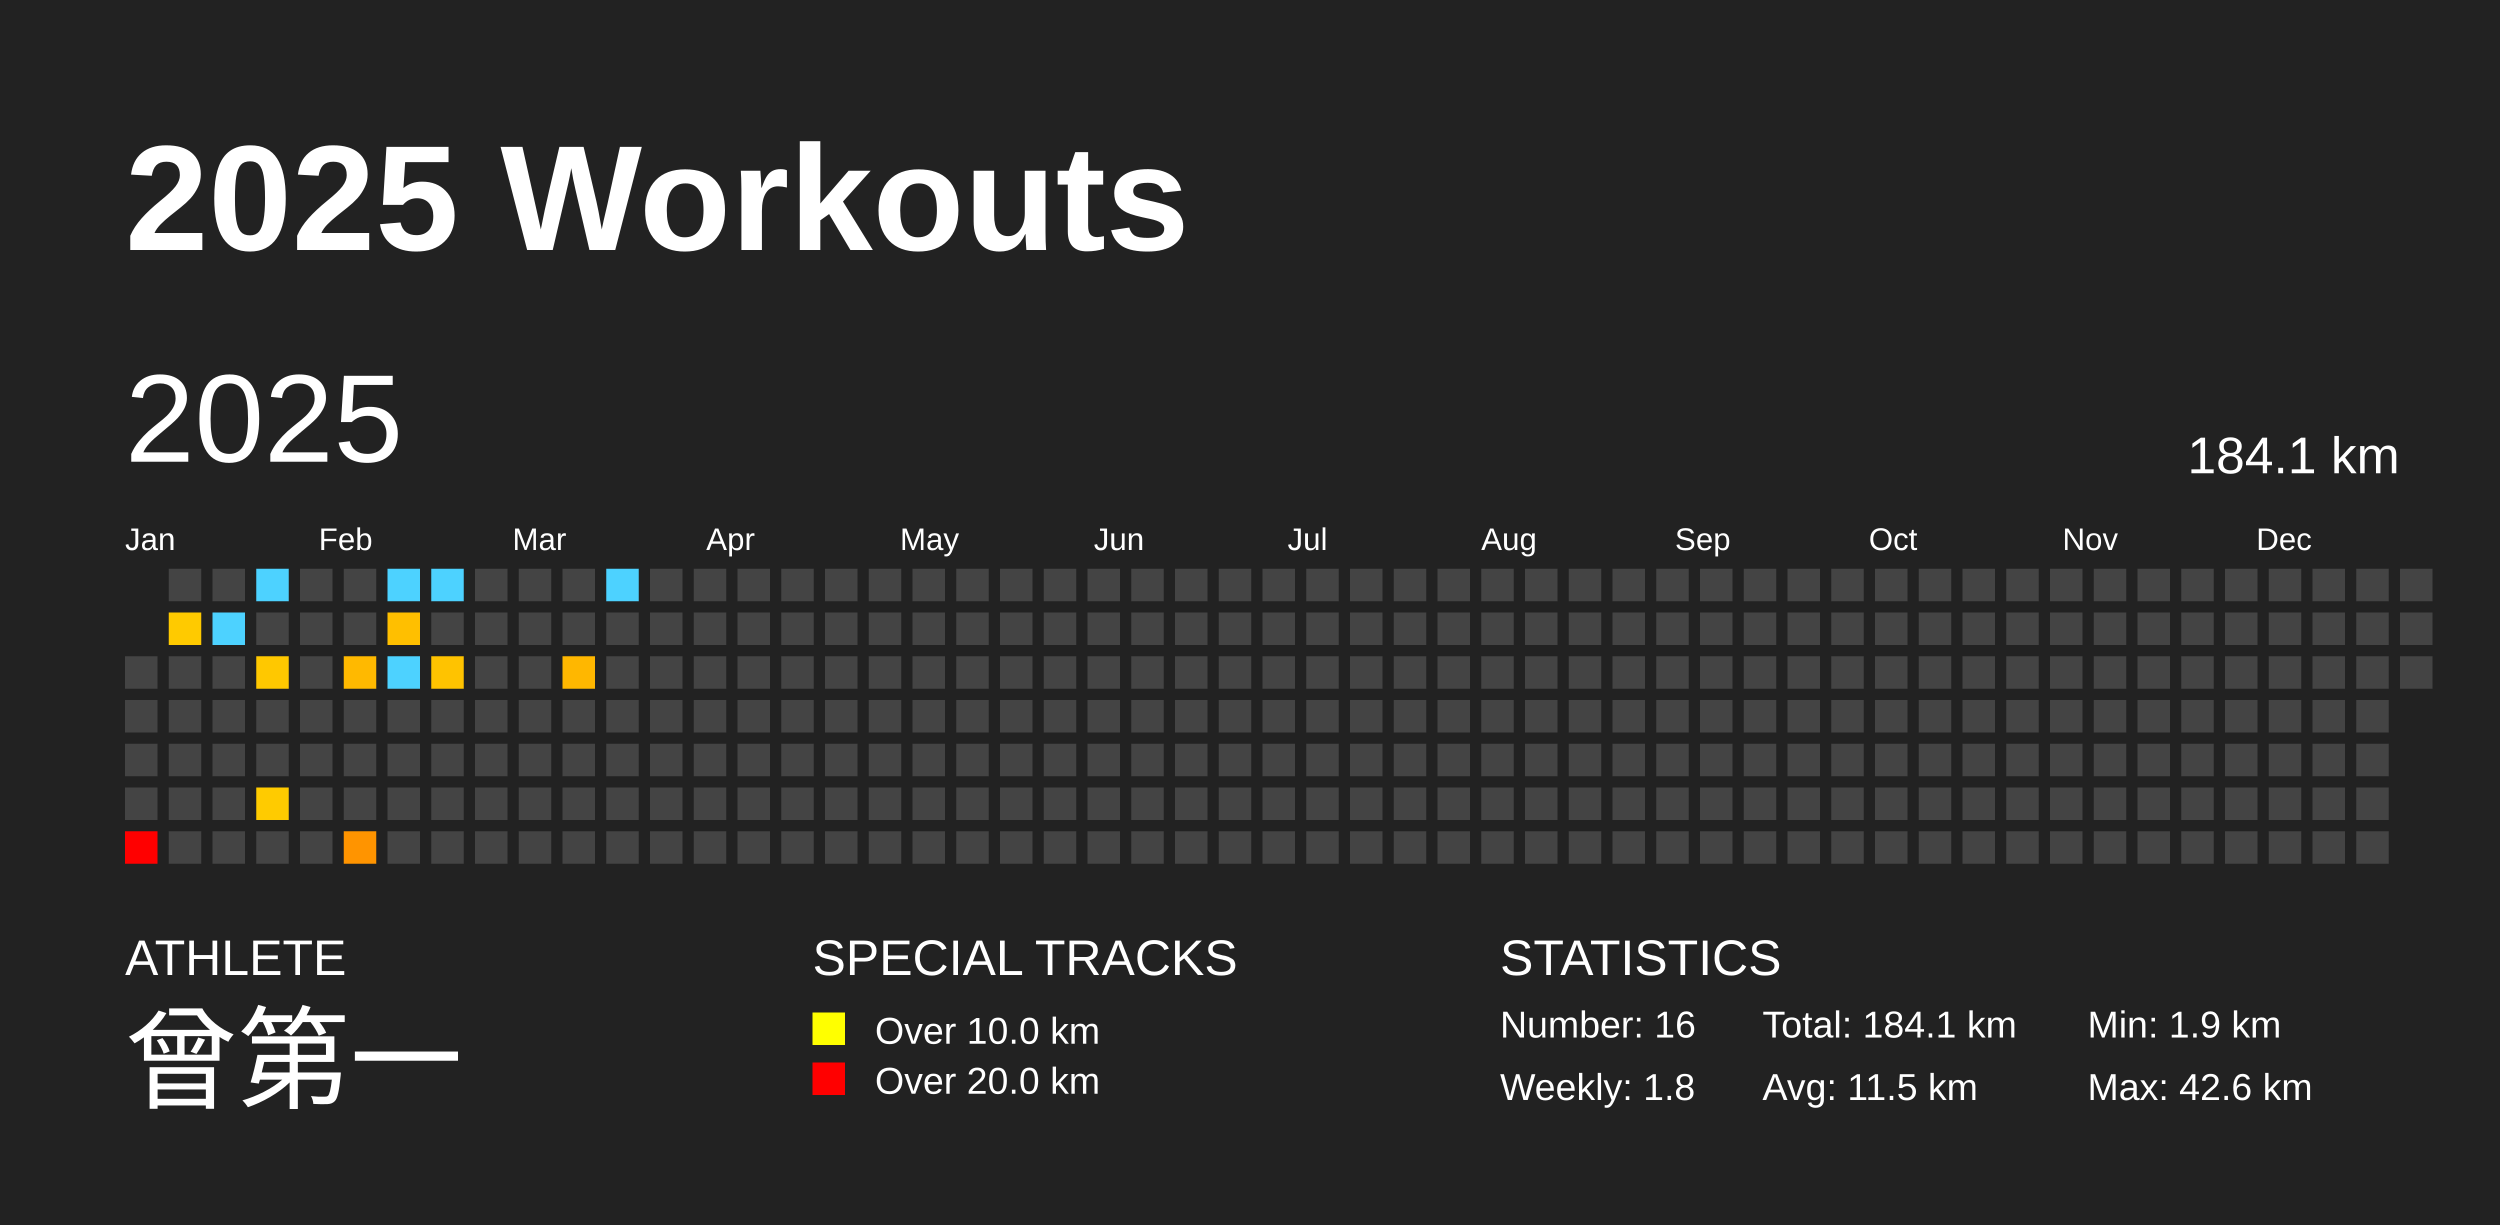
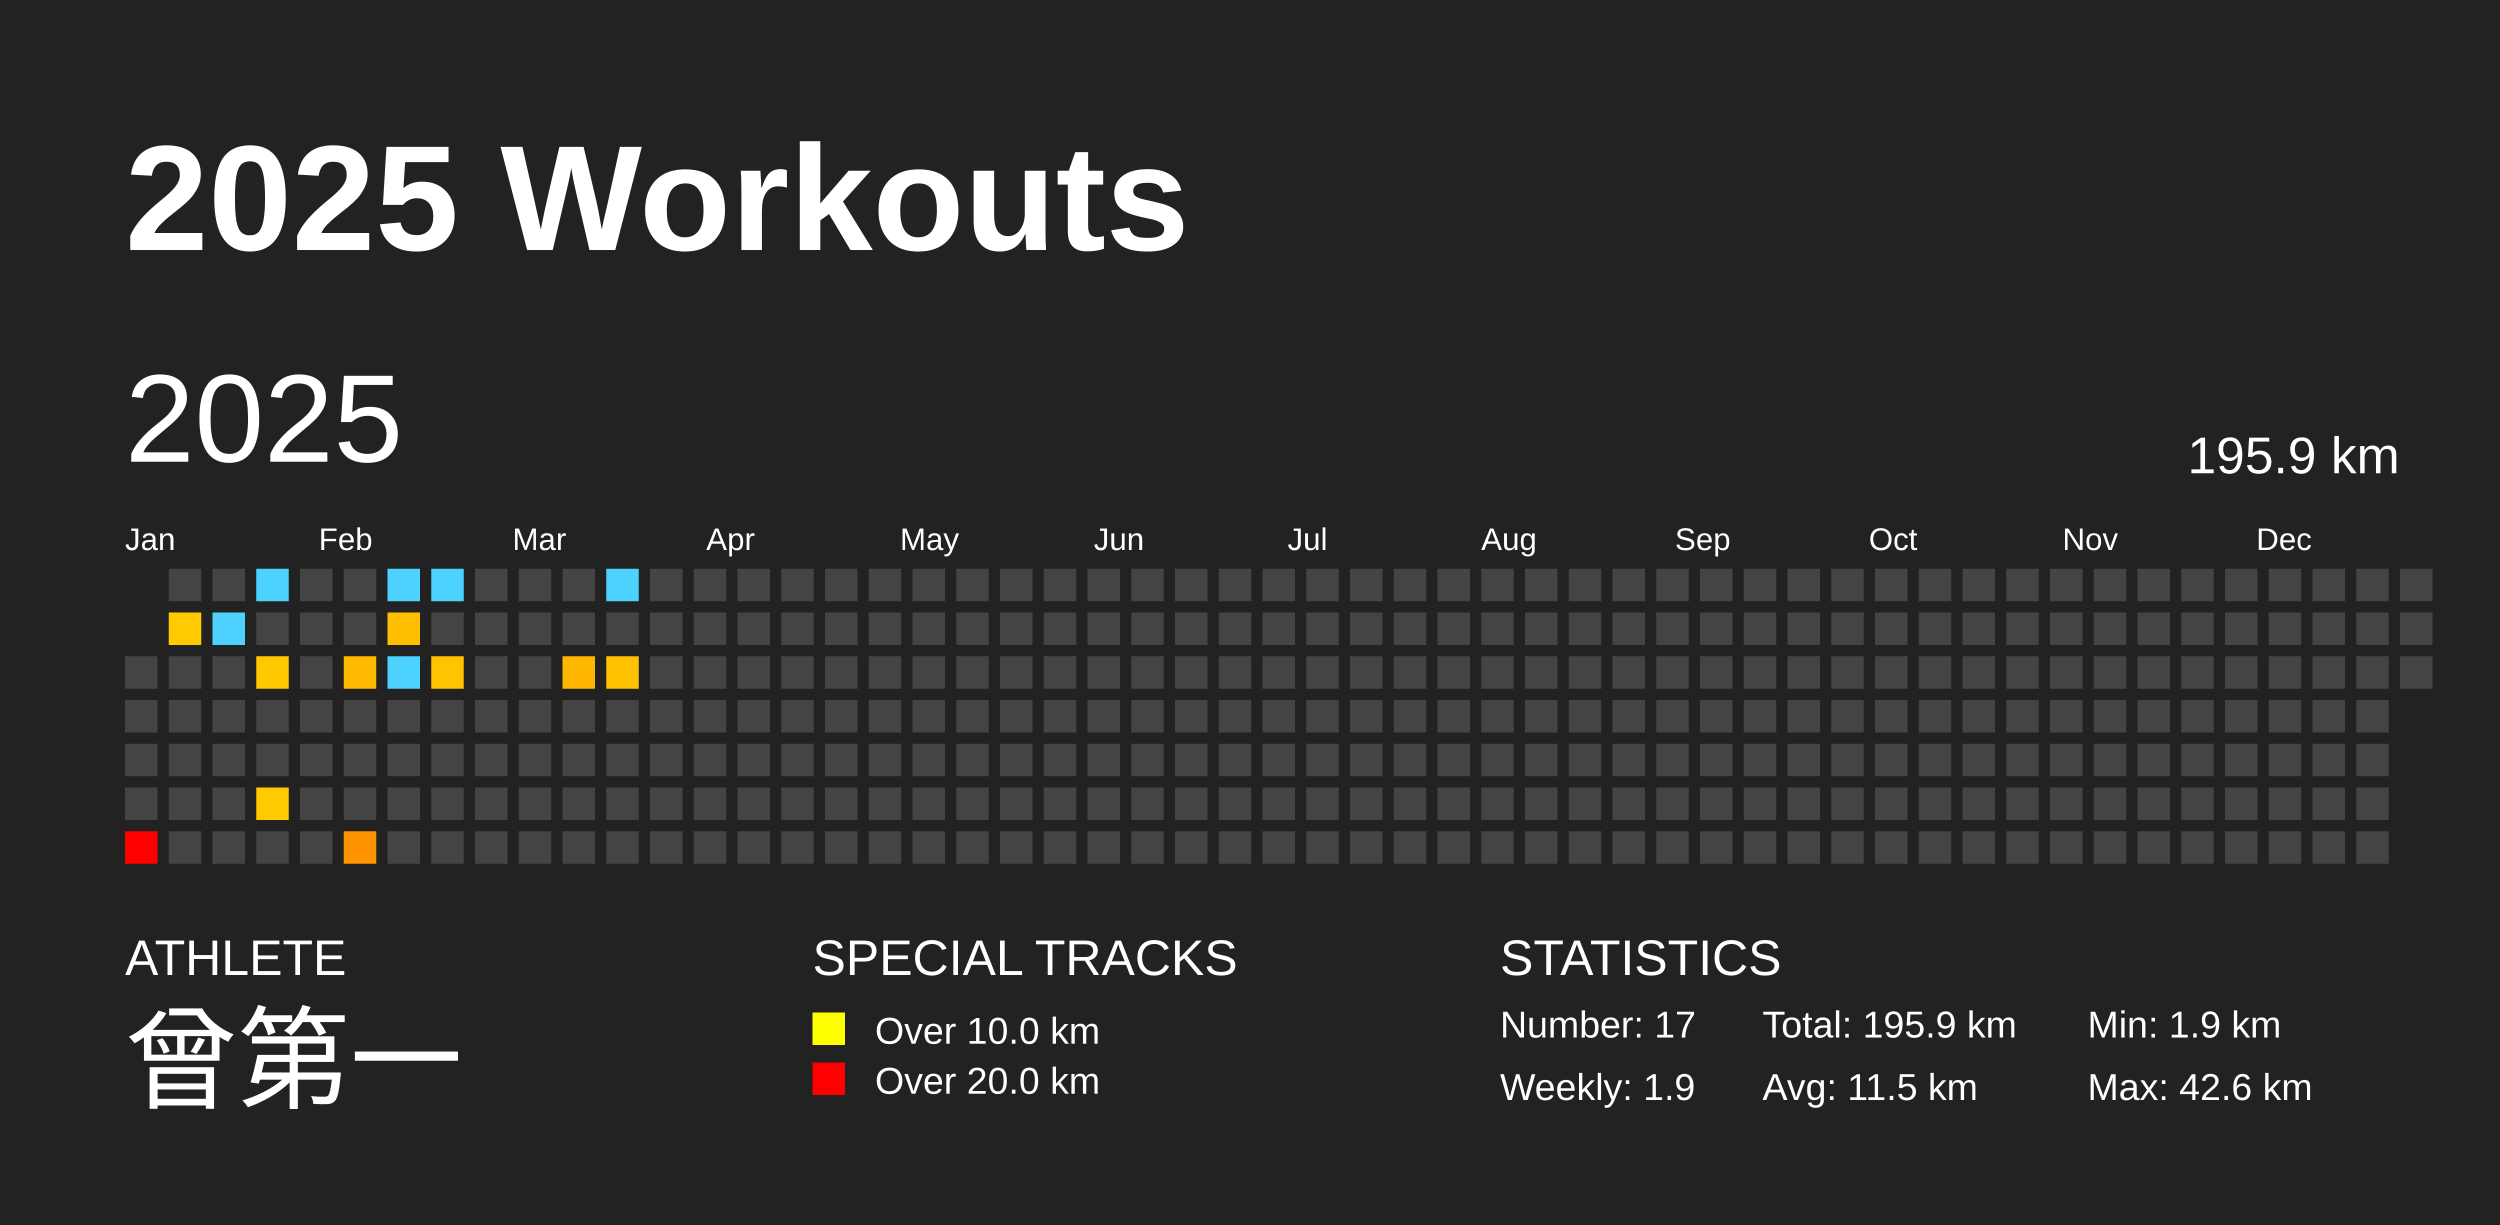
<svg xmlns="http://www.w3.org/2000/svg" baseProfile="full" height="98mm" version="1.1" viewBox="0,0,200,98" width="200mm">
  <defs />
  <rect fill="#222222" height="98" width="200" x="0" y="0" />
  <text fill="#FFFFFF" style="font-size:12px; font-family:Arial; font-weight:bold;" x="10" y="20">2025 Workouts</text>
  <text fill="#FFFFFF" style="font-size:4px; font-family:Arial" x="10" y="78">ATHLETE</text>
  <text fill="#FFFFFF" style="font-size:9px; font-family:Arial" x="10" y="88">曾第一</text>
  <text fill="#FFFFFF" style="font-size:4px; font-family:Arial" x="65" y="78">SPECIAL TRACKS</text>
  <rect fill="yellow" height="2.6" width="2.6" x="65" y="81" />
  <text fill="#FFFFFF" style="font-size:3px; font-family:Arial" x="70" y="83.5">Over 10.0 km</text>
  <rect fill="red" height="2.6" width="2.6" x="65" y="85" />
  <text fill="#FFFFFF" style="font-size:3px; font-family:Arial" x="70" y="87.5">Over 20.0 km</text>
  <text fill="#FFFFFF" style="font-size:4px; font-family:Arial" x="120" y="78">STATISTICS</text>
-   <text fill="#FFFFFF" style="font-size:3px; font-family:Arial" x="120" y="83">Number: 16</text>
-   <text fill="#FFFFFF" style="font-size:3px; font-family:Arial" x="120" y="88">Weekly: 1.8</text>
-   <text fill="#FFFFFF" style="font-size:3px; font-family:Arial" x="141" y="83">Total: 184.1 km</text>
+   <text fill="#FFFFFF" style="font-size:3px; font-family:Arial" x="120" y="83">Number: 17</text>
+   <text fill="#FFFFFF" style="font-size:3px; font-family:Arial" x="120" y="88">Weekly: 1.9</text>
+   <text fill="#FFFFFF" style="font-size:3px; font-family:Arial" x="141" y="83">Total: 195.9 km</text>
  <text fill="#FFFFFF" style="font-size:3px; font-family:Arial" x="141" y="88">Avg: 11.5 km</text>
  <text fill="#FFFFFF" style="font-size:3px; font-family:Arial" x="167" y="83">Min: 1.9 km</text>
  <text fill="#FFFFFF" style="font-size:3px; font-family:Arial" x="167" y="88">Max: 42.6 km</text>
  <text dominant-baseline="hanging" fill="#FFFFFF" style="font-size:10.0px; font-family:Arial;" x="10" y="30">2025</text>
-   <text dominant-baseline="hanging" fill="#FFFFFF" style="font-size:4.125px; font-family:Arial;" x="175" y="35">184.1 km</text>
+   <text dominant-baseline="hanging" fill="#FFFFFF" style="font-size:4.125px; font-family:Arial;" x="175" y="35">195.9 km</text>
  <text fill="#FFFFFF" style="font-size:2.5px; font-family:Arial" x="10.0" y="44">Jan</text>
  <text fill="#FFFFFF" style="font-size:2.5px; font-family:Arial" x="25.5" y="44">Feb</text>
  <text fill="#FFFFFF" style="font-size:2.5px; font-family:Arial" x="41.0" y="44">Mar</text>
  <text fill="#FFFFFF" style="font-size:2.5px; font-family:Arial" x="56.5" y="44">Apr</text>
  <text fill="#FFFFFF" style="font-size:2.5px; font-family:Arial" x="72.0" y="44">May</text>
  <text fill="#FFFFFF" style="font-size:2.5px; font-family:Arial" x="87.5" y="44">Jun</text>
  <text fill="#FFFFFF" style="font-size:2.5px; font-family:Arial" x="103.0" y="44">Jul</text>
  <text fill="#FFFFFF" style="font-size:2.5px; font-family:Arial" x="118.5" y="44">Aug</text>
  <text fill="#FFFFFF" style="font-size:2.5px; font-family:Arial" x="134.0" y="44">Sep</text>
  <text fill="#FFFFFF" style="font-size:2.5px; font-family:Arial" x="149.5" y="44">Oct</text>
  <text fill="#FFFFFF" style="font-size:2.5px; font-family:Arial" x="165.0" y="44">Nov</text>
  <text fill="#FFFFFF" style="font-size:2.5px; font-family:Arial" x="180.5" y="44">Dec</text>
  <rect fill="#444444" height="2.6" width="2.6" x="10.0" y="52.5" />
  <rect fill="#444444" height="2.6" width="2.6" x="10.0" y="56.0" />
  <rect fill="#444444" height="2.6" width="2.6" x="10.0" y="59.5" />
  <rect fill="#444444" height="2.6" width="2.6" x="10.0" y="63.0" />
  <rect fill="red" height="2.6" width="2.6" x="10.0" y="66.5" />
  <rect fill="#444444" height="2.6" width="2.6" x="13.5" y="45.5" />
  <rect fill="#ffca00" height="2.6" width="2.6" x="13.5" y="49.0" />
  <rect fill="#444444" height="2.6" width="2.6" x="13.5" y="52.5" />
  <rect fill="#444444" height="2.6" width="2.6" x="13.5" y="56.0" />
  <rect fill="#444444" height="2.6" width="2.6" x="13.5" y="59.5" />
  <rect fill="#444444" height="2.6" width="2.6" x="13.5" y="63.0" />
  <rect fill="#444444" height="2.6" width="2.6" x="13.5" y="66.5" />
  <rect fill="#444444" height="2.6" width="2.6" x="17.0" y="45.5" />
  <rect fill="#4dd2ff" height="2.6" width="2.6" x="17.0" y="49.0" />
  <rect fill="#444444" height="2.6" width="2.6" x="17.0" y="52.5" />
  <rect fill="#444444" height="2.6" width="2.6" x="17.0" y="56.0" />
  <rect fill="#444444" height="2.6" width="2.6" x="17.0" y="59.5" />
  <rect fill="#444444" height="2.6" width="2.6" x="17.0" y="63.0" />
  <rect fill="#444444" height="2.6" width="2.6" x="17.0" y="66.5" />
  <rect fill="#4dd2ff" height="2.6" width="2.6" x="20.5" y="45.5" />
  <rect fill="#444444" height="2.6" width="2.6" x="20.5" y="49.0" />
  <rect fill="#ffc800" height="2.6" width="2.6" x="20.5" y="52.5" />
  <rect fill="#444444" height="2.6" width="2.6" x="20.5" y="56.0" />
  <rect fill="#444444" height="2.6" width="2.6" x="20.5" y="59.5" />
  <rect fill="#ffcb00" height="2.6" width="2.6" x="20.5" y="63.0" />
  <rect fill="#444444" height="2.6" width="2.6" x="20.5" y="66.5" />
  <rect fill="#444444" height="2.6" width="2.6" x="24.0" y="45.5" />
  <rect fill="#444444" height="2.6" width="2.6" x="24.0" y="49.0" />
  <rect fill="#444444" height="2.6" width="2.6" x="24.0" y="52.5" />
  <rect fill="#444444" height="2.6" width="2.6" x="24.0" y="56.0" />
  <rect fill="#444444" height="2.6" width="2.6" x="24.0" y="59.5" />
  <rect fill="#444444" height="2.6" width="2.6" x="24.0" y="63.0" />
  <rect fill="#444444" height="2.6" width="2.6" x="24.0" y="66.5" />
  <rect fill="#444444" height="2.6" width="2.6" x="27.5" y="45.5" />
  <rect fill="#444444" height="2.6" width="2.6" x="27.5" y="49.0" />
  <rect fill="#ffb900" height="2.6" width="2.6" x="27.5" y="52.5" />
  <rect fill="#444444" height="2.6" width="2.6" x="27.5" y="56.0" />
  <rect fill="#444444" height="2.6" width="2.6" x="27.5" y="59.5" />
  <rect fill="#444444" height="2.6" width="2.6" x="27.5" y="63.0" />
  <rect fill="#ff9400" height="2.6" width="2.6" x="27.5" y="66.5" />
  <rect fill="#4dd2ff" height="2.6" width="2.6" x="31.0" y="45.5" />
  <rect fill="#ffbf00" height="2.6" width="2.6" x="31.0" y="49.0" />
  <rect fill="#4dd2ff" height="2.6" width="2.6" x="31.0" y="52.5" />
  <rect fill="#444444" height="2.6" width="2.6" x="31.0" y="56.0" />
  <rect fill="#444444" height="2.6" width="2.6" x="31.0" y="59.5" />
  <rect fill="#444444" height="2.6" width="2.6" x="31.0" y="63.0" />
  <rect fill="#444444" height="2.6" width="2.6" x="31.0" y="66.5" />
  <rect fill="#4dd2ff" height="2.6" width="2.6" x="34.5" y="45.5" />
  <rect fill="#444444" height="2.6" width="2.6" x="34.5" y="49.0" />
  <rect fill="#ffc300" height="2.6" width="2.6" x="34.5" y="52.5" />
  <rect fill="#444444" height="2.6" width="2.6" x="34.5" y="56.0" />
  <rect fill="#444444" height="2.6" width="2.6" x="34.5" y="59.5" />
  <rect fill="#444444" height="2.6" width="2.6" x="34.5" y="63.0" />
  <rect fill="#444444" height="2.6" width="2.6" x="34.5" y="66.5" />
  <rect fill="#444444" height="2.6" width="2.6" x="38.0" y="45.5" />
  <rect fill="#444444" height="2.6" width="2.6" x="38.0" y="49.0" />
  <rect fill="#444444" height="2.6" width="2.6" x="38.0" y="52.5" />
  <rect fill="#444444" height="2.6" width="2.6" x="38.0" y="56.0" />
  <rect fill="#444444" height="2.6" width="2.6" x="38.0" y="59.5" />
  <rect fill="#444444" height="2.6" width="2.6" x="38.0" y="63.0" />
  <rect fill="#444444" height="2.6" width="2.6" x="38.0" y="66.5" />
  <rect fill="#444444" height="2.6" width="2.6" x="41.5" y="45.5" />
  <rect fill="#444444" height="2.6" width="2.6" x="41.5" y="49.0" />
  <rect fill="#444444" height="2.6" width="2.6" x="41.5" y="52.5" />
  <rect fill="#444444" height="2.6" width="2.6" x="41.5" y="56.0" />
  <rect fill="#444444" height="2.6" width="2.6" x="41.5" y="59.5" />
  <rect fill="#444444" height="2.6" width="2.6" x="41.5" y="63.0" />
  <rect fill="#444444" height="2.6" width="2.6" x="41.5" y="66.5" />
  <rect fill="#444444" height="2.6" width="2.6" x="45.0" y="45.5" />
  <rect fill="#444444" height="2.6" width="2.6" x="45.0" y="49.0" />
  <rect fill="#ffb700" height="2.6" width="2.6" x="45.0" y="52.5" />
  <rect fill="#444444" height="2.6" width="2.6" x="45.0" y="56.0" />
  <rect fill="#444444" height="2.6" width="2.6" x="45.0" y="59.5" />
  <rect fill="#444444" height="2.6" width="2.6" x="45.0" y="63.0" />
  <rect fill="#444444" height="2.6" width="2.6" x="45.0" y="66.5" />
  <rect fill="#4dd2ff" height="2.6" width="2.6" x="48.5" y="45.5" />
  <rect fill="#444444" height="2.6" width="2.6" x="48.5" y="49.0" />
-   <rect fill="#444444" height="2.6" width="2.6" x="48.5" y="52.5" />
+   <rect fill="#ffc100" height="2.6" width="2.6" x="48.5" y="52.5" />
  <rect fill="#444444" height="2.6" width="2.6" x="48.5" y="56.0" />
  <rect fill="#444444" height="2.6" width="2.6" x="48.5" y="59.5" />
  <rect fill="#444444" height="2.6" width="2.6" x="48.5" y="63.0" />
  <rect fill="#444444" height="2.6" width="2.6" x="48.5" y="66.5" />
  <rect fill="#444444" height="2.6" width="2.6" x="52.0" y="45.5" />
  <rect fill="#444444" height="2.6" width="2.6" x="52.0" y="49.0" />
  <rect fill="#444444" height="2.6" width="2.6" x="52.0" y="52.5" />
  <rect fill="#444444" height="2.6" width="2.6" x="52.0" y="56.0" />
  <rect fill="#444444" height="2.6" width="2.6" x="52.0" y="59.5" />
  <rect fill="#444444" height="2.6" width="2.6" x="52.0" y="63.0" />
  <rect fill="#444444" height="2.6" width="2.6" x="52.0" y="66.5" />
  <rect fill="#444444" height="2.6" width="2.6" x="55.5" y="45.5" />
  <rect fill="#444444" height="2.6" width="2.6" x="55.5" y="49.0" />
  <rect fill="#444444" height="2.6" width="2.6" x="55.5" y="52.5" />
  <rect fill="#444444" height="2.6" width="2.6" x="55.5" y="56.0" />
  <rect fill="#444444" height="2.6" width="2.6" x="55.5" y="59.5" />
  <rect fill="#444444" height="2.6" width="2.6" x="55.5" y="63.0" />
  <rect fill="#444444" height="2.6" width="2.6" x="55.5" y="66.5" />
  <rect fill="#444444" height="2.6" width="2.6" x="59.0" y="45.5" />
  <rect fill="#444444" height="2.6" width="2.6" x="59.0" y="49.0" />
  <rect fill="#444444" height="2.6" width="2.6" x="59.0" y="52.5" />
  <rect fill="#444444" height="2.6" width="2.6" x="59.0" y="56.0" />
  <rect fill="#444444" height="2.6" width="2.6" x="59.0" y="59.5" />
  <rect fill="#444444" height="2.6" width="2.6" x="59.0" y="63.0" />
  <rect fill="#444444" height="2.6" width="2.6" x="59.0" y="66.5" />
  <rect fill="#444444" height="2.6" width="2.6" x="62.5" y="45.5" />
  <rect fill="#444444" height="2.6" width="2.6" x="62.5" y="49.0" />
  <rect fill="#444444" height="2.6" width="2.6" x="62.5" y="52.5" />
  <rect fill="#444444" height="2.6" width="2.6" x="62.5" y="56.0" />
  <rect fill="#444444" height="2.6" width="2.6" x="62.5" y="59.5" />
  <rect fill="#444444" height="2.6" width="2.6" x="62.5" y="63.0" />
  <rect fill="#444444" height="2.6" width="2.6" x="62.5" y="66.5" />
  <rect fill="#444444" height="2.6" width="2.6" x="66.0" y="45.5" />
  <rect fill="#444444" height="2.6" width="2.6" x="66.0" y="49.0" />
  <rect fill="#444444" height="2.6" width="2.6" x="66.0" y="52.5" />
  <rect fill="#444444" height="2.6" width="2.6" x="66.0" y="56.0" />
  <rect fill="#444444" height="2.6" width="2.6" x="66.0" y="59.5" />
  <rect fill="#444444" height="2.6" width="2.6" x="66.0" y="63.0" />
  <rect fill="#444444" height="2.6" width="2.6" x="66.0" y="66.5" />
  <rect fill="#444444" height="2.6" width="2.6" x="69.5" y="45.5" />
  <rect fill="#444444" height="2.6" width="2.6" x="69.5" y="49.0" />
  <rect fill="#444444" height="2.6" width="2.6" x="69.5" y="52.5" />
  <rect fill="#444444" height="2.6" width="2.6" x="69.5" y="56.0" />
  <rect fill="#444444" height="2.6" width="2.6" x="69.5" y="59.5" />
  <rect fill="#444444" height="2.6" width="2.6" x="69.5" y="63.0" />
  <rect fill="#444444" height="2.6" width="2.6" x="69.5" y="66.5" />
  <rect fill="#444444" height="2.6" width="2.6" x="73.0" y="45.5" />
  <rect fill="#444444" height="2.6" width="2.6" x="73.0" y="49.0" />
  <rect fill="#444444" height="2.6" width="2.6" x="73.0" y="52.5" />
  <rect fill="#444444" height="2.6" width="2.6" x="73.0" y="56.0" />
  <rect fill="#444444" height="2.6" width="2.6" x="73.0" y="59.5" />
  <rect fill="#444444" height="2.6" width="2.6" x="73.0" y="63.0" />
  <rect fill="#444444" height="2.6" width="2.6" x="73.0" y="66.5" />
  <rect fill="#444444" height="2.6" width="2.6" x="76.5" y="45.5" />
  <rect fill="#444444" height="2.6" width="2.6" x="76.5" y="49.0" />
  <rect fill="#444444" height="2.6" width="2.6" x="76.5" y="52.5" />
  <rect fill="#444444" height="2.6" width="2.6" x="76.5" y="56.0" />
  <rect fill="#444444" height="2.6" width="2.6" x="76.5" y="59.5" />
  <rect fill="#444444" height="2.6" width="2.6" x="76.5" y="63.0" />
  <rect fill="#444444" height="2.6" width="2.6" x="76.5" y="66.5" />
  <rect fill="#444444" height="2.6" width="2.6" x="80.0" y="45.5" />
  <rect fill="#444444" height="2.6" width="2.6" x="80.0" y="49.0" />
  <rect fill="#444444" height="2.6" width="2.6" x="80.0" y="52.5" />
  <rect fill="#444444" height="2.6" width="2.6" x="80.0" y="56.0" />
  <rect fill="#444444" height="2.6" width="2.6" x="80.0" y="59.5" />
  <rect fill="#444444" height="2.6" width="2.6" x="80.0" y="63.0" />
  <rect fill="#444444" height="2.6" width="2.6" x="80.0" y="66.5" />
  <rect fill="#444444" height="2.6" width="2.6" x="83.5" y="45.5" />
  <rect fill="#444444" height="2.6" width="2.6" x="83.5" y="49.0" />
  <rect fill="#444444" height="2.6" width="2.6" x="83.5" y="52.5" />
  <rect fill="#444444" height="2.6" width="2.6" x="83.5" y="56.0" />
  <rect fill="#444444" height="2.6" width="2.6" x="83.5" y="59.5" />
  <rect fill="#444444" height="2.6" width="2.6" x="83.5" y="63.0" />
  <rect fill="#444444" height="2.6" width="2.6" x="83.5" y="66.5" />
  <rect fill="#444444" height="2.6" width="2.6" x="87.0" y="45.5" />
  <rect fill="#444444" height="2.6" width="2.6" x="87.0" y="49.0" />
  <rect fill="#444444" height="2.6" width="2.6" x="87.0" y="52.5" />
  <rect fill="#444444" height="2.6" width="2.6" x="87.0" y="56.0" />
  <rect fill="#444444" height="2.6" width="2.6" x="87.0" y="59.5" />
  <rect fill="#444444" height="2.6" width="2.6" x="87.0" y="63.0" />
  <rect fill="#444444" height="2.6" width="2.6" x="87.0" y="66.5" />
  <rect fill="#444444" height="2.6" width="2.6" x="90.5" y="45.5" />
  <rect fill="#444444" height="2.6" width="2.6" x="90.5" y="49.0" />
  <rect fill="#444444" height="2.6" width="2.6" x="90.5" y="52.5" />
  <rect fill="#444444" height="2.6" width="2.6" x="90.5" y="56.0" />
  <rect fill="#444444" height="2.6" width="2.6" x="90.5" y="59.5" />
  <rect fill="#444444" height="2.6" width="2.6" x="90.5" y="63.0" />
  <rect fill="#444444" height="2.6" width="2.6" x="90.5" y="66.5" />
  <rect fill="#444444" height="2.6" width="2.6" x="94.0" y="45.5" />
  <rect fill="#444444" height="2.6" width="2.6" x="94.0" y="49.0" />
  <rect fill="#444444" height="2.6" width="2.6" x="94.0" y="52.5" />
  <rect fill="#444444" height="2.6" width="2.6" x="94.0" y="56.0" />
  <rect fill="#444444" height="2.6" width="2.6" x="94.0" y="59.5" />
  <rect fill="#444444" height="2.6" width="2.6" x="94.0" y="63.0" />
  <rect fill="#444444" height="2.6" width="2.6" x="94.0" y="66.5" />
  <rect fill="#444444" height="2.6" width="2.6" x="97.5" y="45.5" />
  <rect fill="#444444" height="2.6" width="2.6" x="97.5" y="49.0" />
  <rect fill="#444444" height="2.6" width="2.6" x="97.5" y="52.5" />
  <rect fill="#444444" height="2.6" width="2.6" x="97.5" y="56.0" />
  <rect fill="#444444" height="2.6" width="2.6" x="97.5" y="59.5" />
  <rect fill="#444444" height="2.6" width="2.6" x="97.5" y="63.0" />
  <rect fill="#444444" height="2.6" width="2.6" x="97.5" y="66.5" />
  <rect fill="#444444" height="2.6" width="2.6" x="101.0" y="45.5" />
  <rect fill="#444444" height="2.6" width="2.6" x="101.0" y="49.0" />
  <rect fill="#444444" height="2.6" width="2.6" x="101.0" y="52.5" />
  <rect fill="#444444" height="2.6" width="2.6" x="101.0" y="56.0" />
  <rect fill="#444444" height="2.6" width="2.6" x="101.0" y="59.5" />
  <rect fill="#444444" height="2.6" width="2.6" x="101.0" y="63.0" />
  <rect fill="#444444" height="2.6" width="2.6" x="101.0" y="66.5" />
  <rect fill="#444444" height="2.6" width="2.6" x="104.5" y="45.5" />
  <rect fill="#444444" height="2.6" width="2.6" x="104.5" y="49.0" />
  <rect fill="#444444" height="2.6" width="2.6" x="104.5" y="52.5" />
  <rect fill="#444444" height="2.6" width="2.6" x="104.5" y="56.0" />
  <rect fill="#444444" height="2.6" width="2.6" x="104.5" y="59.5" />
  <rect fill="#444444" height="2.6" width="2.6" x="104.5" y="63.0" />
  <rect fill="#444444" height="2.6" width="2.6" x="104.5" y="66.5" />
  <rect fill="#444444" height="2.6" width="2.6" x="108.0" y="45.5" />
  <rect fill="#444444" height="2.6" width="2.6" x="108.0" y="49.0" />
  <rect fill="#444444" height="2.6" width="2.6" x="108.0" y="52.5" />
  <rect fill="#444444" height="2.6" width="2.6" x="108.0" y="56.0" />
  <rect fill="#444444" height="2.6" width="2.6" x="108.0" y="59.5" />
  <rect fill="#444444" height="2.6" width="2.6" x="108.0" y="63.0" />
  <rect fill="#444444" height="2.6" width="2.6" x="108.0" y="66.5" />
  <rect fill="#444444" height="2.6" width="2.6" x="111.5" y="45.5" />
  <rect fill="#444444" height="2.6" width="2.6" x="111.5" y="49.0" />
  <rect fill="#444444" height="2.6" width="2.6" x="111.5" y="52.5" />
  <rect fill="#444444" height="2.6" width="2.6" x="111.5" y="56.0" />
  <rect fill="#444444" height="2.6" width="2.6" x="111.5" y="59.5" />
  <rect fill="#444444" height="2.6" width="2.6" x="111.5" y="63.0" />
  <rect fill="#444444" height="2.6" width="2.6" x="111.5" y="66.5" />
  <rect fill="#444444" height="2.6" width="2.6" x="115.0" y="45.5" />
  <rect fill="#444444" height="2.6" width="2.6" x="115.0" y="49.0" />
  <rect fill="#444444" height="2.6" width="2.6" x="115.0" y="52.5" />
  <rect fill="#444444" height="2.6" width="2.6" x="115.0" y="56.0" />
  <rect fill="#444444" height="2.6" width="2.6" x="115.0" y="59.5" />
  <rect fill="#444444" height="2.6" width="2.6" x="115.0" y="63.0" />
  <rect fill="#444444" height="2.6" width="2.6" x="115.0" y="66.5" />
  <rect fill="#444444" height="2.6" width="2.6" x="118.5" y="45.5" />
  <rect fill="#444444" height="2.6" width="2.6" x="118.5" y="49.0" />
  <rect fill="#444444" height="2.6" width="2.6" x="118.5" y="52.5" />
  <rect fill="#444444" height="2.6" width="2.6" x="118.5" y="56.0" />
  <rect fill="#444444" height="2.6" width="2.6" x="118.5" y="59.5" />
  <rect fill="#444444" height="2.6" width="2.6" x="118.5" y="63.0" />
  <rect fill="#444444" height="2.6" width="2.6" x="118.5" y="66.5" />
  <rect fill="#444444" height="2.6" width="2.6" x="122.0" y="45.5" />
  <rect fill="#444444" height="2.6" width="2.6" x="122.0" y="49.0" />
  <rect fill="#444444" height="2.6" width="2.6" x="122.0" y="52.5" />
  <rect fill="#444444" height="2.6" width="2.6" x="122.0" y="56.0" />
  <rect fill="#444444" height="2.6" width="2.6" x="122.0" y="59.5" />
  <rect fill="#444444" height="2.6" width="2.6" x="122.0" y="63.0" />
  <rect fill="#444444" height="2.6" width="2.6" x="122.0" y="66.5" />
  <rect fill="#444444" height="2.6" width="2.6" x="125.5" y="45.5" />
  <rect fill="#444444" height="2.6" width="2.6" x="125.5" y="49.0" />
  <rect fill="#444444" height="2.6" width="2.6" x="125.5" y="52.5" />
  <rect fill="#444444" height="2.6" width="2.6" x="125.5" y="56.0" />
  <rect fill="#444444" height="2.6" width="2.6" x="125.5" y="59.5" />
  <rect fill="#444444" height="2.6" width="2.6" x="125.5" y="63.0" />
  <rect fill="#444444" height="2.6" width="2.6" x="125.5" y="66.5" />
  <rect fill="#444444" height="2.6" width="2.6" x="129.0" y="45.5" />
  <rect fill="#444444" height="2.6" width="2.6" x="129.0" y="49.0" />
  <rect fill="#444444" height="2.6" width="2.6" x="129.0" y="52.5" />
  <rect fill="#444444" height="2.6" width="2.6" x="129.0" y="56.0" />
  <rect fill="#444444" height="2.6" width="2.6" x="129.0" y="59.5" />
  <rect fill="#444444" height="2.6" width="2.6" x="129.0" y="63.0" />
  <rect fill="#444444" height="2.6" width="2.6" x="129.0" y="66.5" />
  <rect fill="#444444" height="2.6" width="2.6" x="132.5" y="45.5" />
  <rect fill="#444444" height="2.6" width="2.6" x="132.5" y="49.0" />
  <rect fill="#444444" height="2.6" width="2.6" x="132.5" y="52.5" />
  <rect fill="#444444" height="2.6" width="2.6" x="132.5" y="56.0" />
  <rect fill="#444444" height="2.6" width="2.6" x="132.5" y="59.5" />
  <rect fill="#444444" height="2.6" width="2.6" x="132.5" y="63.0" />
  <rect fill="#444444" height="2.6" width="2.6" x="132.5" y="66.5" />
  <rect fill="#444444" height="2.6" width="2.6" x="136.0" y="45.5" />
  <rect fill="#444444" height="2.6" width="2.6" x="136.0" y="49.0" />
  <rect fill="#444444" height="2.6" width="2.6" x="136.0" y="52.5" />
  <rect fill="#444444" height="2.6" width="2.6" x="136.0" y="56.0" />
  <rect fill="#444444" height="2.6" width="2.6" x="136.0" y="59.5" />
  <rect fill="#444444" height="2.6" width="2.6" x="136.0" y="63.0" />
  <rect fill="#444444" height="2.6" width="2.6" x="136.0" y="66.5" />
  <rect fill="#444444" height="2.6" width="2.6" x="139.5" y="45.5" />
  <rect fill="#444444" height="2.6" width="2.6" x="139.5" y="49.0" />
  <rect fill="#444444" height="2.6" width="2.6" x="139.5" y="52.5" />
  <rect fill="#444444" height="2.6" width="2.6" x="139.5" y="56.0" />
  <rect fill="#444444" height="2.6" width="2.6" x="139.5" y="59.5" />
  <rect fill="#444444" height="2.6" width="2.6" x="139.5" y="63.0" />
  <rect fill="#444444" height="2.6" width="2.6" x="139.5" y="66.5" />
  <rect fill="#444444" height="2.6" width="2.6" x="143.0" y="45.5" />
  <rect fill="#444444" height="2.6" width="2.6" x="143.0" y="49.0" />
  <rect fill="#444444" height="2.6" width="2.6" x="143.0" y="52.5" />
  <rect fill="#444444" height="2.6" width="2.6" x="143.0" y="56.0" />
  <rect fill="#444444" height="2.6" width="2.6" x="143.0" y="59.5" />
  <rect fill="#444444" height="2.6" width="2.6" x="143.0" y="63.0" />
  <rect fill="#444444" height="2.6" width="2.6" x="143.0" y="66.5" />
  <rect fill="#444444" height="2.6" width="2.6" x="146.5" y="45.5" />
  <rect fill="#444444" height="2.6" width="2.6" x="146.5" y="49.0" />
  <rect fill="#444444" height="2.6" width="2.6" x="146.5" y="52.5" />
  <rect fill="#444444" height="2.6" width="2.6" x="146.5" y="56.0" />
  <rect fill="#444444" height="2.6" width="2.6" x="146.5" y="59.5" />
  <rect fill="#444444" height="2.6" width="2.6" x="146.5" y="63.0" />
  <rect fill="#444444" height="2.6" width="2.6" x="146.5" y="66.5" />
  <rect fill="#444444" height="2.6" width="2.6" x="150.0" y="45.5" />
  <rect fill="#444444" height="2.6" width="2.6" x="150.0" y="49.0" />
  <rect fill="#444444" height="2.6" width="2.6" x="150.0" y="52.5" />
  <rect fill="#444444" height="2.6" width="2.6" x="150.0" y="56.0" />
  <rect fill="#444444" height="2.6" width="2.6" x="150.0" y="59.5" />
  <rect fill="#444444" height="2.6" width="2.6" x="150.0" y="63.0" />
  <rect fill="#444444" height="2.6" width="2.6" x="150.0" y="66.5" />
  <rect fill="#444444" height="2.6" width="2.6" x="153.5" y="45.5" />
  <rect fill="#444444" height="2.6" width="2.6" x="153.5" y="49.0" />
  <rect fill="#444444" height="2.6" width="2.6" x="153.5" y="52.5" />
  <rect fill="#444444" height="2.6" width="2.6" x="153.5" y="56.0" />
  <rect fill="#444444" height="2.6" width="2.6" x="153.5" y="59.5" />
  <rect fill="#444444" height="2.6" width="2.6" x="153.5" y="63.0" />
  <rect fill="#444444" height="2.6" width="2.6" x="153.5" y="66.5" />
  <rect fill="#444444" height="2.6" width="2.6" x="157.0" y="45.5" />
  <rect fill="#444444" height="2.6" width="2.6" x="157.0" y="49.0" />
  <rect fill="#444444" height="2.6" width="2.6" x="157.0" y="52.5" />
  <rect fill="#444444" height="2.6" width="2.6" x="157.0" y="56.0" />
  <rect fill="#444444" height="2.6" width="2.6" x="157.0" y="59.5" />
  <rect fill="#444444" height="2.6" width="2.6" x="157.0" y="63.0" />
  <rect fill="#444444" height="2.6" width="2.6" x="157.0" y="66.5" />
  <rect fill="#444444" height="2.6" width="2.6" x="160.5" y="45.5" />
  <rect fill="#444444" height="2.6" width="2.6" x="160.5" y="49.0" />
  <rect fill="#444444" height="2.6" width="2.6" x="160.5" y="52.5" />
  <rect fill="#444444" height="2.6" width="2.6" x="160.5" y="56.0" />
  <rect fill="#444444" height="2.6" width="2.6" x="160.5" y="59.5" />
  <rect fill="#444444" height="2.6" width="2.6" x="160.5" y="63.0" />
  <rect fill="#444444" height="2.6" width="2.6" x="160.5" y="66.5" />
  <rect fill="#444444" height="2.6" width="2.6" x="164.0" y="45.5" />
  <rect fill="#444444" height="2.6" width="2.6" x="164.0" y="49.0" />
  <rect fill="#444444" height="2.6" width="2.6" x="164.0" y="52.5" />
  <rect fill="#444444" height="2.6" width="2.6" x="164.0" y="56.0" />
  <rect fill="#444444" height="2.6" width="2.6" x="164.0" y="59.5" />
  <rect fill="#444444" height="2.6" width="2.6" x="164.0" y="63.0" />
  <rect fill="#444444" height="2.6" width="2.6" x="164.0" y="66.5" />
  <rect fill="#444444" height="2.6" width="2.6" x="167.5" y="45.5" />
  <rect fill="#444444" height="2.6" width="2.6" x="167.5" y="49.0" />
  <rect fill="#444444" height="2.6" width="2.6" x="167.5" y="52.5" />
  <rect fill="#444444" height="2.6" width="2.6" x="167.5" y="56.0" />
  <rect fill="#444444" height="2.6" width="2.6" x="167.5" y="59.5" />
  <rect fill="#444444" height="2.6" width="2.6" x="167.5" y="63.0" />
  <rect fill="#444444" height="2.6" width="2.6" x="167.5" y="66.5" />
  <rect fill="#444444" height="2.6" width="2.6" x="171.0" y="45.5" />
  <rect fill="#444444" height="2.6" width="2.6" x="171.0" y="49.0" />
  <rect fill="#444444" height="2.6" width="2.6" x="171.0" y="52.5" />
  <rect fill="#444444" height="2.6" width="2.6" x="171.0" y="56.0" />
  <rect fill="#444444" height="2.6" width="2.6" x="171.0" y="59.5" />
  <rect fill="#444444" height="2.6" width="2.6" x="171.0" y="63.0" />
  <rect fill="#444444" height="2.6" width="2.6" x="171.0" y="66.5" />
  <rect fill="#444444" height="2.6" width="2.6" x="174.5" y="45.5" />
  <rect fill="#444444" height="2.6" width="2.6" x="174.5" y="49.0" />
  <rect fill="#444444" height="2.6" width="2.6" x="174.5" y="52.5" />
  <rect fill="#444444" height="2.6" width="2.6" x="174.5" y="56.0" />
  <rect fill="#444444" height="2.6" width="2.6" x="174.5" y="59.5" />
  <rect fill="#444444" height="2.6" width="2.6" x="174.5" y="63.0" />
  <rect fill="#444444" height="2.6" width="2.6" x="174.5" y="66.5" />
  <rect fill="#444444" height="2.6" width="2.6" x="178.0" y="45.5" />
  <rect fill="#444444" height="2.6" width="2.6" x="178.0" y="49.0" />
  <rect fill="#444444" height="2.6" width="2.6" x="178.0" y="52.5" />
  <rect fill="#444444" height="2.6" width="2.6" x="178.0" y="56.0" />
  <rect fill="#444444" height="2.6" width="2.6" x="178.0" y="59.5" />
  <rect fill="#444444" height="2.6" width="2.6" x="178.0" y="63.0" />
  <rect fill="#444444" height="2.6" width="2.6" x="178.0" y="66.5" />
  <rect fill="#444444" height="2.6" width="2.6" x="181.5" y="45.5" />
  <rect fill="#444444" height="2.6" width="2.6" x="181.5" y="49.0" />
  <rect fill="#444444" height="2.6" width="2.6" x="181.5" y="52.5" />
  <rect fill="#444444" height="2.6" width="2.6" x="181.5" y="56.0" />
  <rect fill="#444444" height="2.6" width="2.6" x="181.5" y="59.5" />
  <rect fill="#444444" height="2.6" width="2.6" x="181.5" y="63.0" />
  <rect fill="#444444" height="2.6" width="2.6" x="181.5" y="66.5" />
  <rect fill="#444444" height="2.6" width="2.6" x="185.0" y="45.5" />
  <rect fill="#444444" height="2.6" width="2.6" x="185.0" y="49.0" />
  <rect fill="#444444" height="2.6" width="2.6" x="185.0" y="52.5" />
  <rect fill="#444444" height="2.6" width="2.6" x="185.0" y="56.0" />
  <rect fill="#444444" height="2.6" width="2.6" x="185.0" y="59.5" />
  <rect fill="#444444" height="2.6" width="2.6" x="185.0" y="63.0" />
  <rect fill="#444444" height="2.6" width="2.6" x="185.0" y="66.5" />
  <rect fill="#444444" height="2.6" width="2.6" x="188.5" y="45.5" />
  <rect fill="#444444" height="2.6" width="2.6" x="188.5" y="49.0" />
  <rect fill="#444444" height="2.6" width="2.6" x="188.5" y="52.5" />
  <rect fill="#444444" height="2.6" width="2.6" x="188.5" y="56.0" />
  <rect fill="#444444" height="2.6" width="2.6" x="188.5" y="59.5" />
  <rect fill="#444444" height="2.6" width="2.6" x="188.5" y="63.0" />
  <rect fill="#444444" height="2.6" width="2.6" x="188.5" y="66.5" />
  <rect fill="#444444" height="2.6" width="2.6" x="192.0" y="45.5" />
  <rect fill="#444444" height="2.6" width="2.6" x="192.0" y="49.0" />
  <rect fill="#444444" height="2.6" width="2.6" x="192.0" y="52.5" />
</svg>
